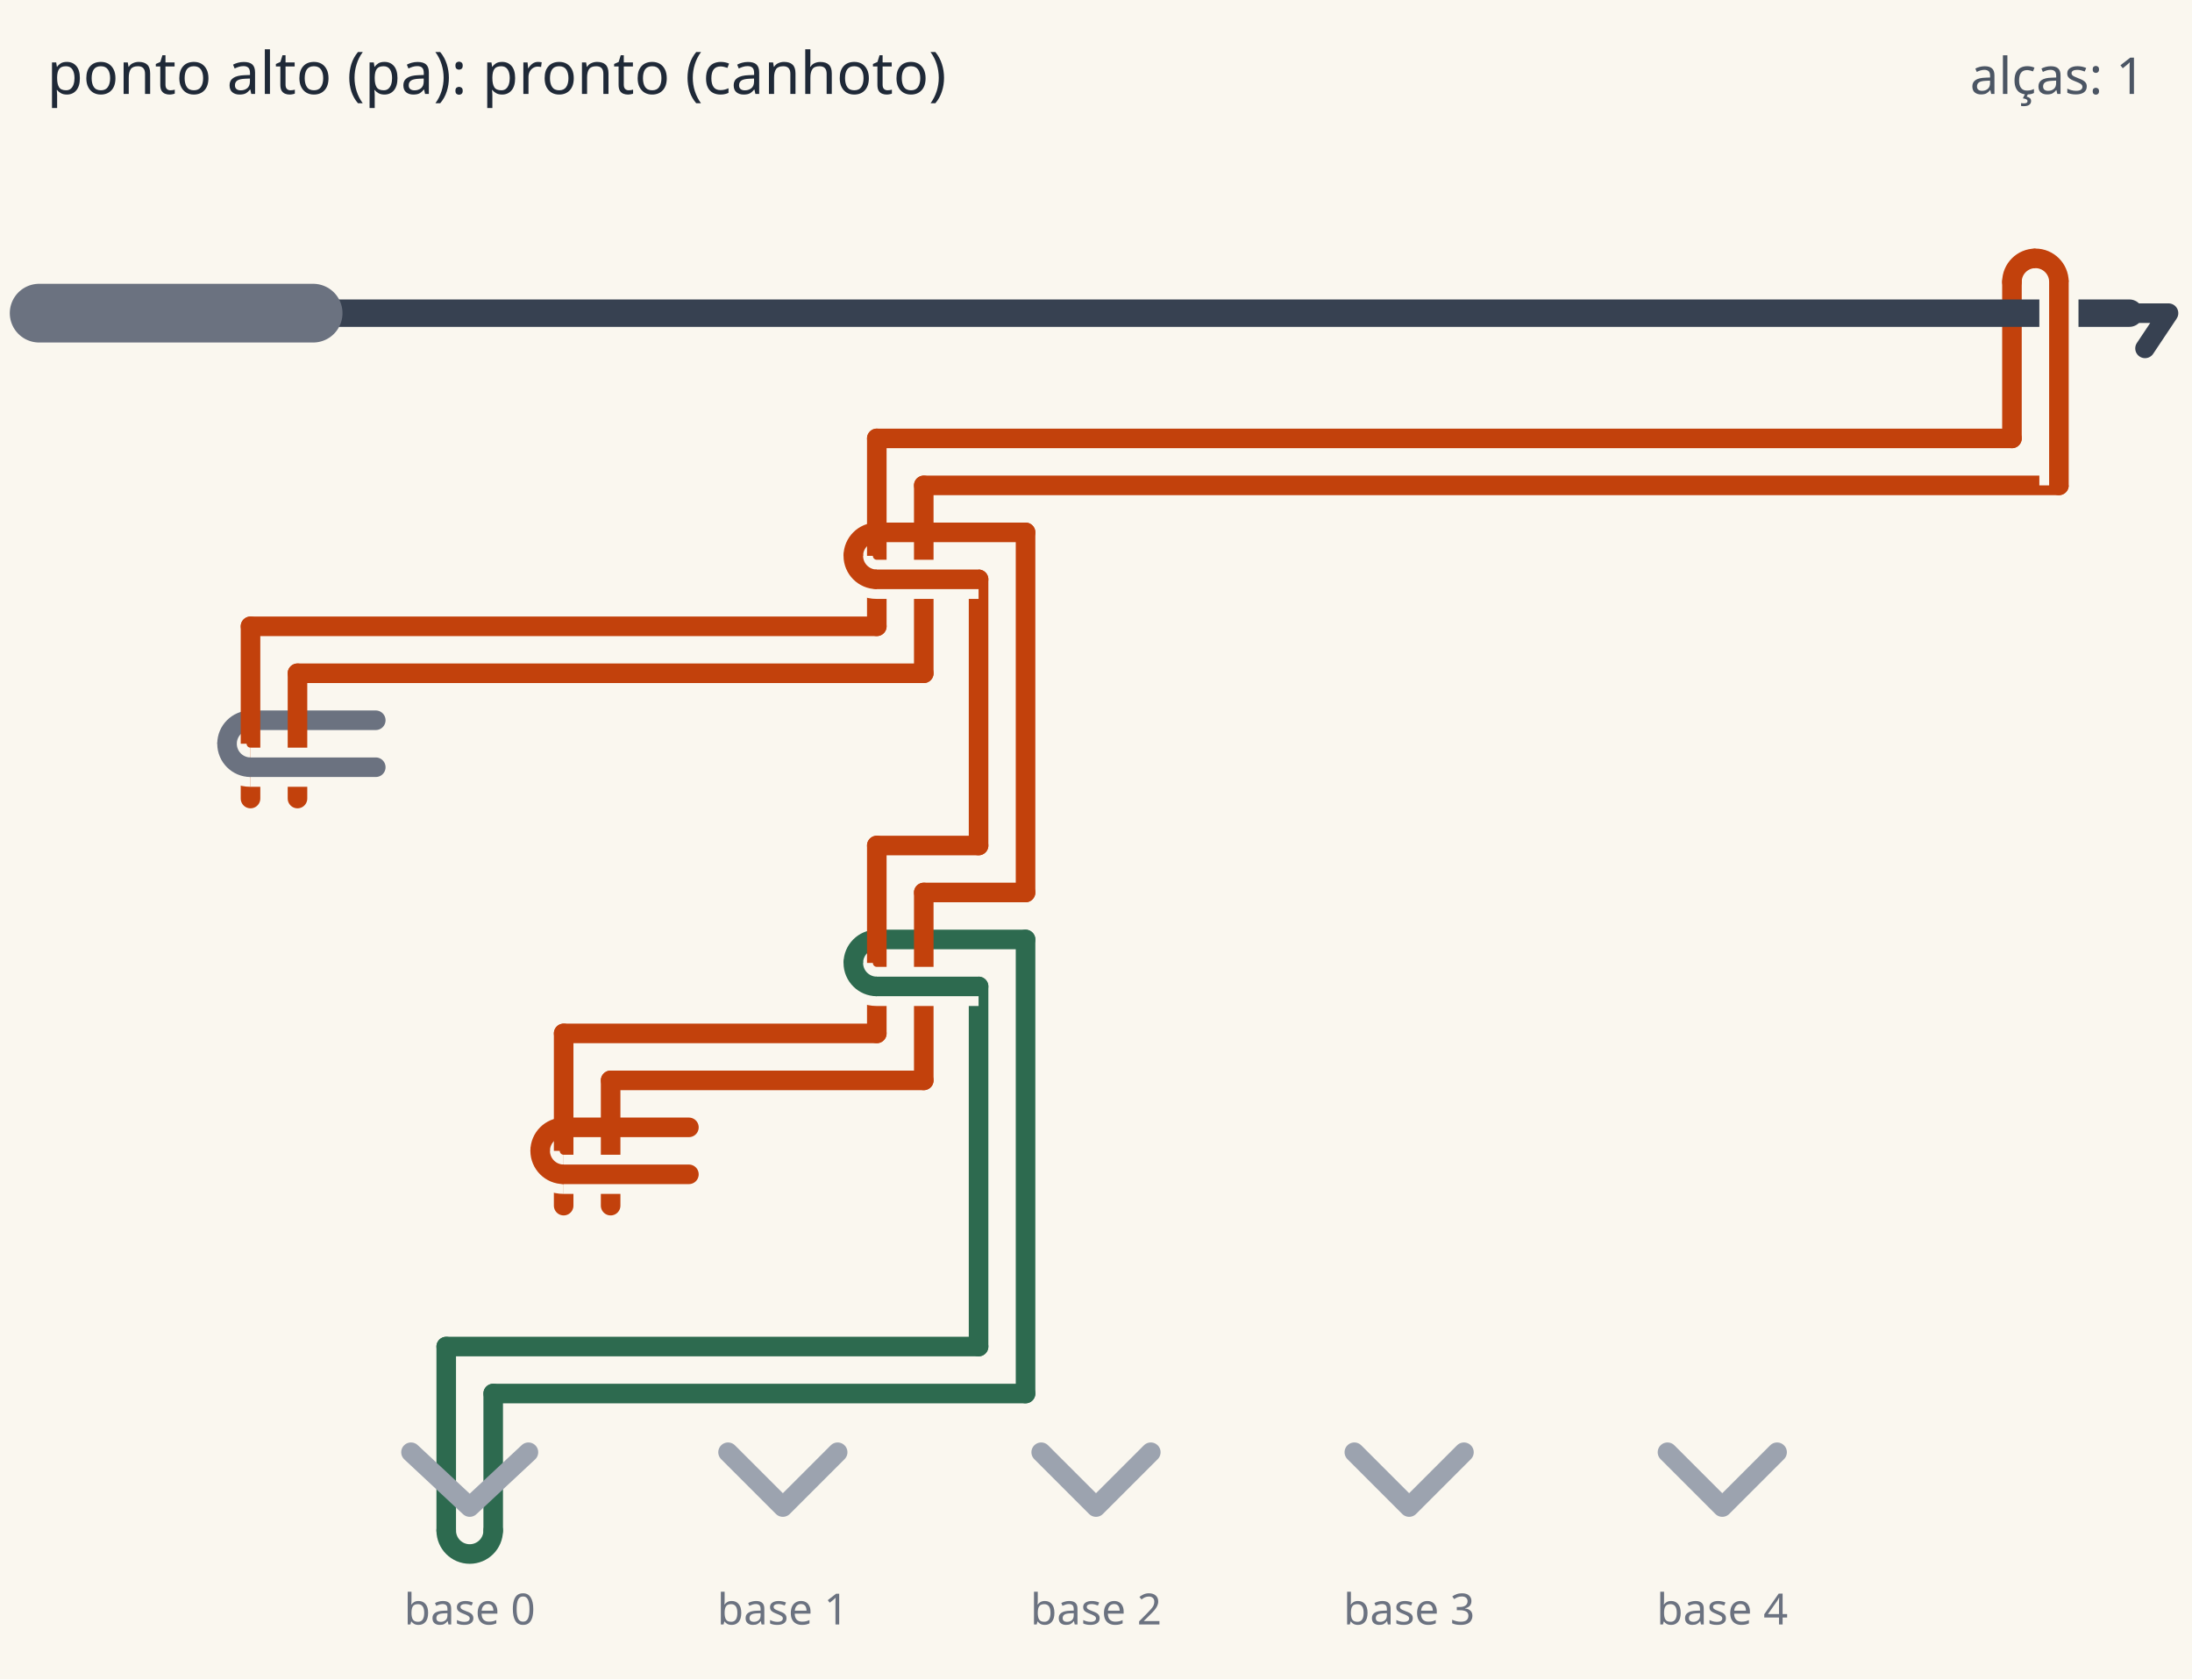
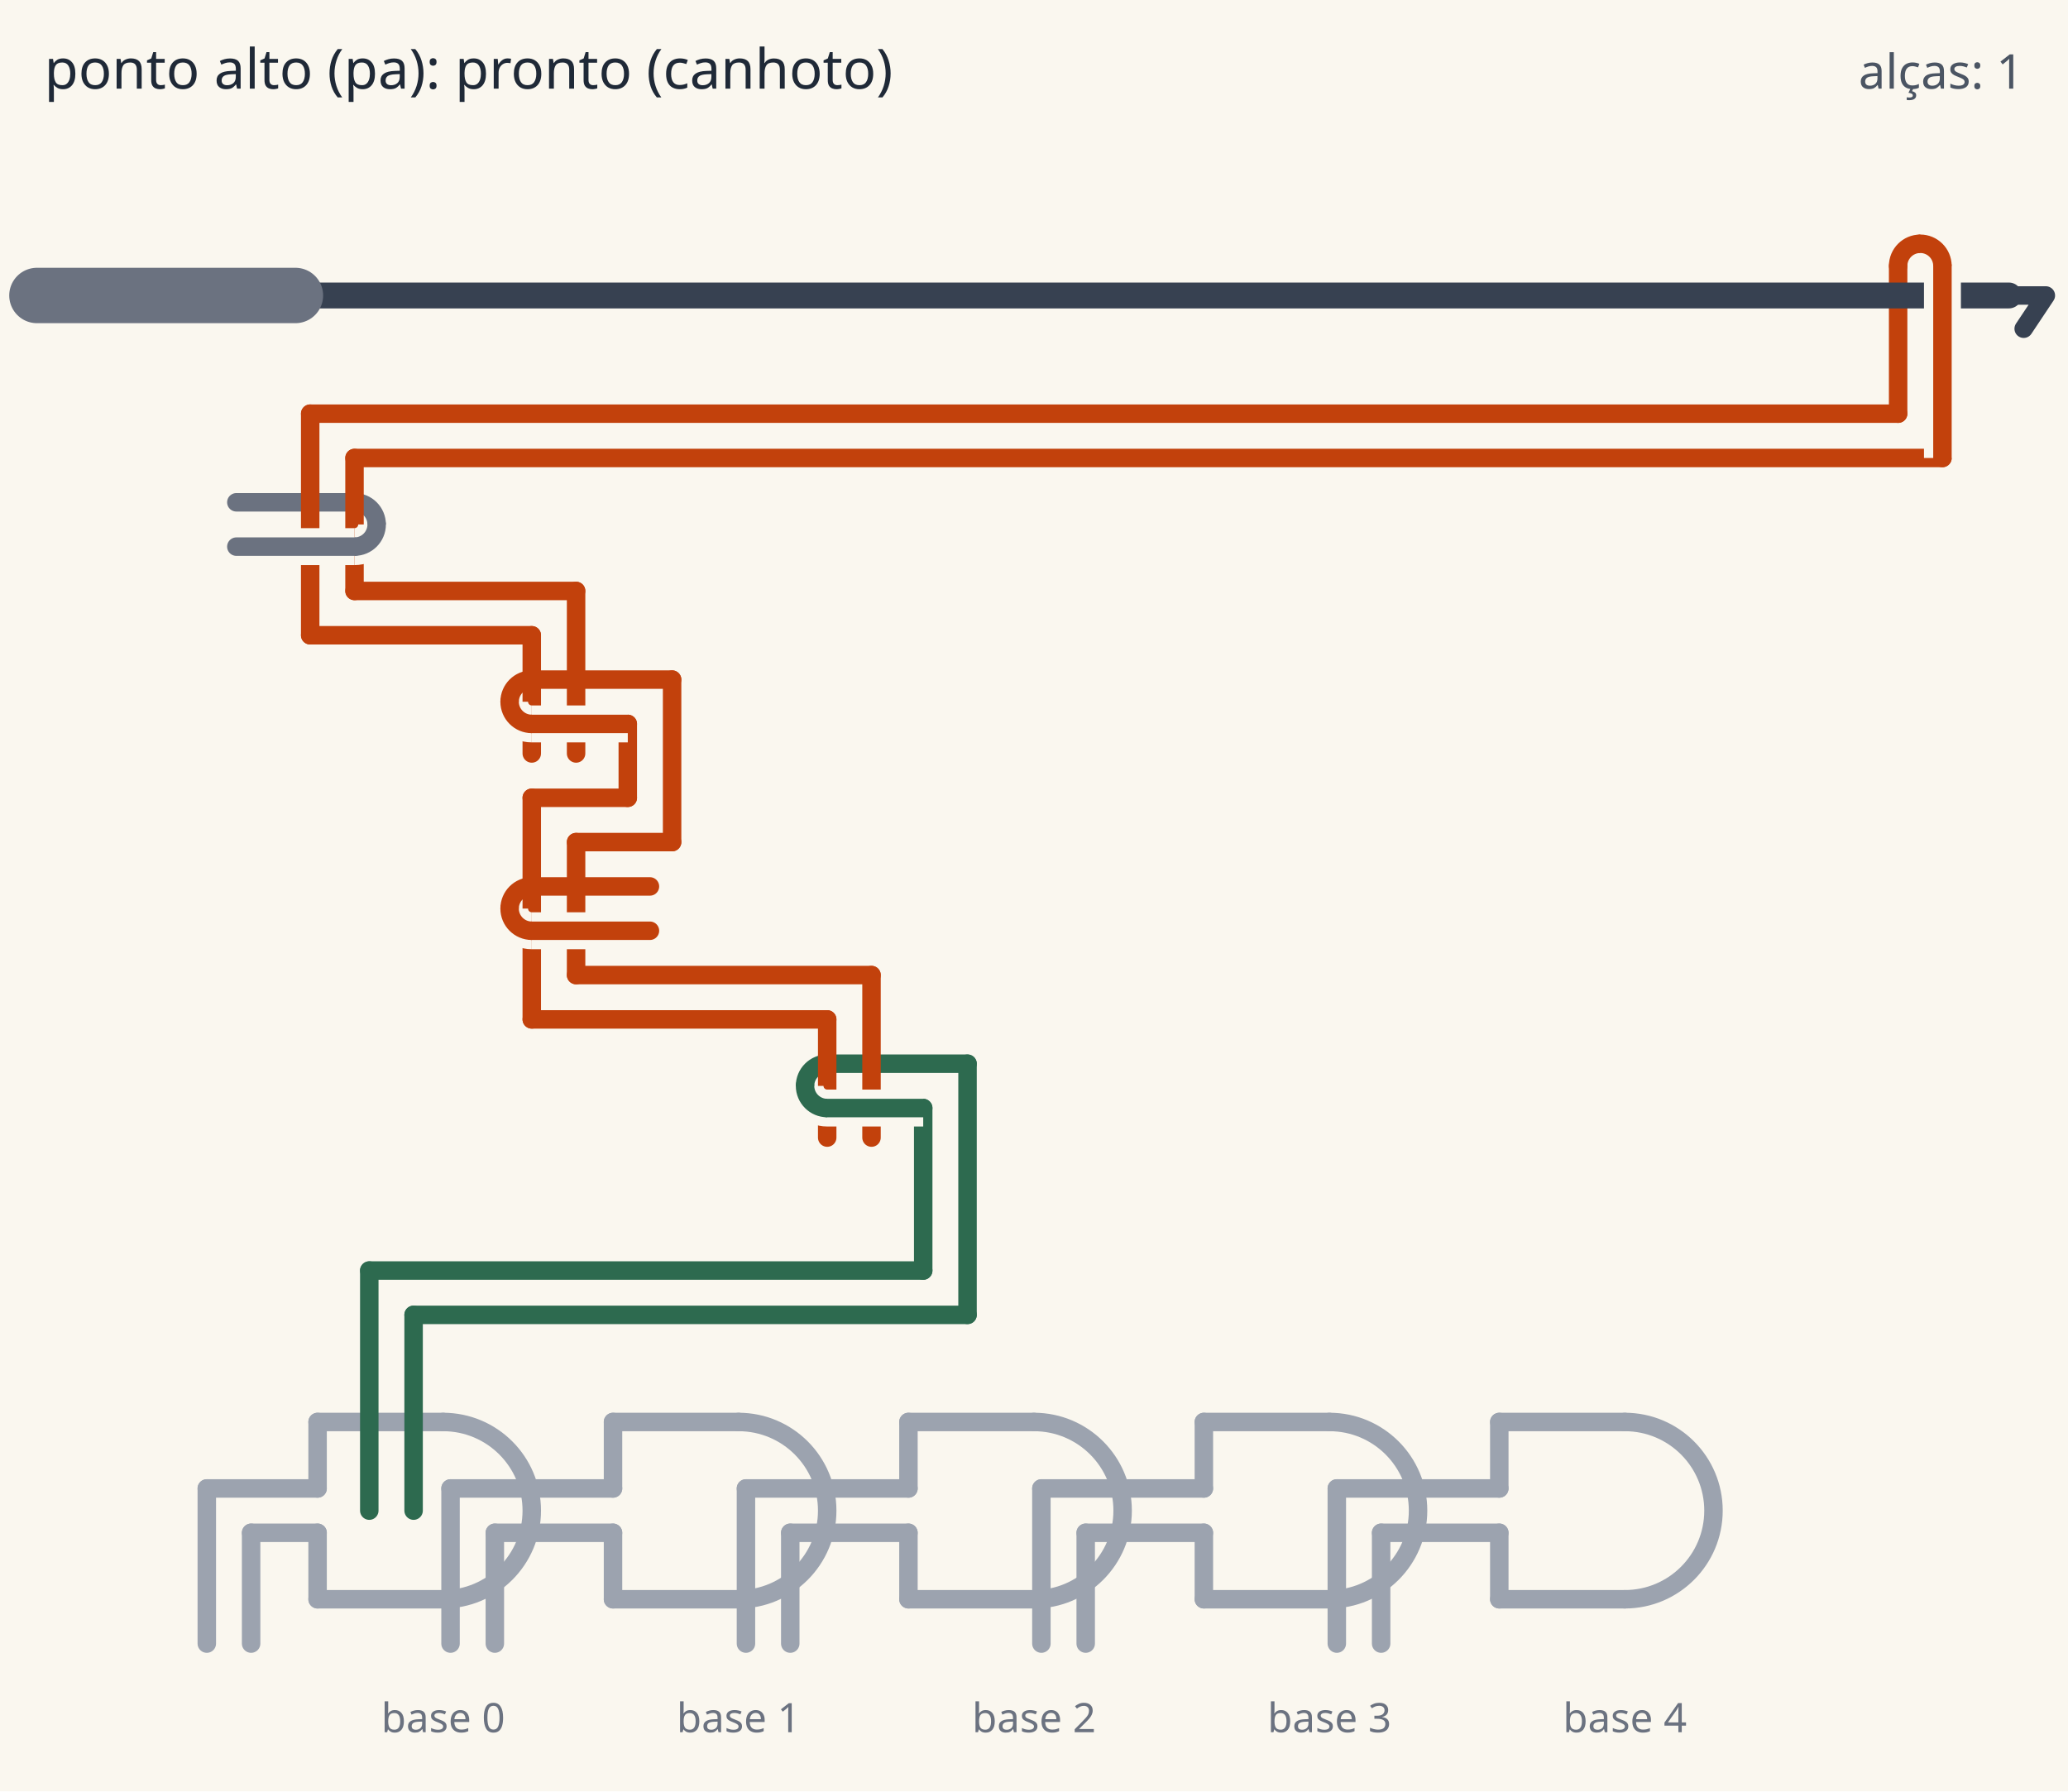
- <svg xmlns="http://www.w3.org/2000/svg" viewBox="0 0 560.0 429.0" width="560.0" height="429.0" font-family="sans-serif">
+ <svg xmlns="http://www.w3.org/2000/svg" viewBox="0 0 560.0 485.0" width="560.0" height="485.0" font-family="sans-serif">
  <rect width="100%" height="100%" fill="#faf7ef" />
  <text x="12" y="24" font-size="15" fill="#1f2937">ponto alto (pa): pronto (canhoto)</text>
  <text x="548.0" y="24" font-size="13" text-anchor="end" fill="#4b5563">alças: 1</text>
-   <text x="120.0" y="415.0" font-size="11" text-anchor="middle" fill="#6b7280">base 0</text>
-   <text x="200.0" y="415.0" font-size="11" text-anchor="middle" fill="#6b7280">base 1</text>
-   <text x="280.0" y="415.0" font-size="11" text-anchor="middle" fill="#6b7280">base 2</text>
-   <text x="360.0" y="415.0" font-size="11" text-anchor="middle" fill="#6b7280">base 3</text>
-   <text x="440.0" y="415.0" font-size="11" text-anchor="middle" fill="#6b7280">base 4</text>
-   <path data-bend="0" data-side="back" d="M 64.0 184.0 A 6 6 0 0 0 58.0 190.0" fill="none" stroke="#6b7280" stroke-width="5" stroke-linecap="round" />
-   <line data-pair="0" data-side="back" data-seg="0" data-loop="0" data-kind="initial" data-on-hook="0" data-part="back" data-cx="64.0" data-cy="190.0" data-hx="77.0" data-hw="19.0" x1="64.0" y1="184.0" x2="96.0" y2="184.0" stroke="#6b7280" stroke-width="5" stroke-linecap="round" />
-   <path data-bend="1" data-side="back" d="M 144.0 288.0 A 6 6 0 0 0 138.0 294.0" fill="none" stroke="#c2410c" stroke-width="5" stroke-linecap="round" />
-   <line data-pair="1" data-side="back" data-seg="0" data-loop="1" data-kind="yo" data-on-hook="0" data-part="back" data-cx="144.0" data-cy="294.0" data-hx="157.0" data-hw="19.0" x1="144.0" y1="288.0" x2="176.0" y2="288.0" stroke="#c2410c" stroke-width="5" stroke-linecap="round" />
-   <path data-bend="2" data-side="back" d="M 224.0 240.0 A 6 6 0 0 0 218.0 246.0" fill="none" stroke="#2d6a4f" stroke-width="5" stroke-linecap="round" />
-   <line data-pair="2" data-side="back" data-seg="0" data-loop="2" data-kind="pulled" data-on-hook="0" data-part="back" data-cx="224.0" data-cy="246.0" data-hx="237.0" data-hw="19.0" x1="224.0" y1="240.0" x2="262.0" y2="240.0" stroke="#2d6a4f" stroke-width="5" stroke-linecap="round" />
-   <path data-bend="3" data-side="back" d="M 224.0 136.0 A 6 6 0 0 0 218.0 142.0" fill="none" stroke="#c2410c" stroke-width="5" stroke-linecap="round" />
-   <line data-pair="3" data-side="back" data-seg="0" data-loop="3" data-kind="yo" data-on-hook="0" data-part="back" data-cx="224.0" data-cy="142.0" data-hx="237.0" data-hw="19.0" x1="224.0" y1="136.0" x2="262.0" y2="136.0" stroke="#c2410c" stroke-width="5" stroke-linecap="round" />
+   <text x="120.0" y="469.0" font-size="11" text-anchor="middle" fill="#6b7280">base 0</text>
+   <text x="200.0" y="469.0" font-size="11" text-anchor="middle" fill="#6b7280">base 1</text>
+   <text x="280.0" y="469.0" font-size="11" text-anchor="middle" fill="#6b7280">base 2</text>
+   <text x="360.0" y="469.0" font-size="11" text-anchor="middle" fill="#6b7280">base 3</text>
+   <text x="440.0" y="469.0" font-size="11" text-anchor="middle" fill="#6b7280">base 4</text>
+   <path data-bend="0" data-side="back" d="M 96.0 136.0 A 6 6 0 0 1 102.0 142.0" fill="none" stroke="#6b7280" stroke-width="5" stroke-linecap="round" />
+   <line data-pair="0" data-side="back" data-seg="0" data-loop="0" data-kind="initial" data-on-hook="0" data-part="back" data-cx="96.0" data-cy="142.0" data-hx="83.0" data-hw="19.0" x1="96.0" y1="136.0" x2="64.0" y2="136.0" stroke="#6b7280" stroke-width="5" stroke-linecap="round" />
+   <path data-bend="1" data-side="back" d="M 144.0 240.0 A 6 6 0 0 0 138.0 246.0" fill="none" stroke="#c2410c" stroke-width="5" stroke-linecap="round" />
+   <line data-pair="1" data-side="back" data-seg="0" data-loop="1" data-kind="yo" data-on-hook="0" data-part="back" data-cx="144.0" data-cy="246.0" data-hx="157.0" data-hw="19.0" x1="144.0" y1="240.0" x2="176.0" y2="240.0" stroke="#c2410c" stroke-width="5" stroke-linecap="round" />
+   <path data-bend="2" data-side="back" d="M 224.0 288.0 A 6 6 0 0 0 218.0 294.0" fill="none" stroke="#2d6a4f" stroke-width="5" stroke-linecap="round" />
+   <line data-pair="2" data-side="back" data-seg="0" data-loop="2" data-kind="pulled" data-on-hook="0" data-part="back" data-cx="224.0" data-cy="294.0" data-hx="237.0" data-hw="19.0" x1="224.0" y1="288.0" x2="262.0" y2="288.0" stroke="#2d6a4f" stroke-width="5" stroke-linecap="round" />
+   <path data-bend="3" data-side="back" d="M 144.0 184.0 A 6 6 0 0 0 138.0 190.0" fill="none" stroke="#c2410c" stroke-width="5" stroke-linecap="round" />
+   <line data-pair="3" data-side="back" data-seg="0" data-loop="3" data-kind="yo" data-on-hook="0" data-part="back" data-cx="144.0" data-cy="190.0" data-hx="157.0" data-hw="19.0" x1="144.0" y1="184.0" x2="182.0" y2="184.0" stroke="#c2410c" stroke-width="5" stroke-linecap="round" />
  <path data-bend="4" data-side="back" d="M 514.0 72 A 6 6 0 0 1 520.0 66" fill="none" stroke="#c2410c" stroke-width="5" stroke-linecap="round" />
  <line data-pair="4" data-side="back" data-seg="0" data-strand="4" data-draw="2" data-loop="4" data-kind="yo" data-on-hook="1" data-part="back" data-cx="520.0" data-cy="80" x1="514.0" y1="72.0" x2="514.0" y2="112.0" stroke="#c2410c" stroke-width="5" stroke-linecap="round" />
  <line data-hook="1" x1="16.0" y1="80" x2="544.0" y2="80" stroke="#374151" stroke-width="7" stroke-linecap="round" />
  <line data-hook-handle="1" x1="10.0" y1="80" x2="80.0" y2="80" stroke="#6b7280" stroke-width="15" stroke-linecap="round" />
  <path data-hook-tip="1" d="M 542.0 80 L 554.0 80 L 548.0 89" fill="none" stroke="#374151" stroke-width="5" stroke-linecap="round" stroke-linejoin="round" />
-   <line data-pair="2" data-side="back" data-seg="1" data-leg="2" data-base="0" x1="262.0" y1="240.0" x2="262.0" y2="356.0" stroke="#2d6a4f" stroke-width="5" stroke-linecap="round" />
-   <line data-pair="2" data-side="back" data-seg="2" data-leg="2" data-base="0" x1="262.0" y1="356.0" x2="126.0" y2="356.0" stroke="#2d6a4f" stroke-width="5" stroke-linecap="round" />
-   <line data-pair="2" data-side="back" data-seg="3" data-leg="2" data-base="0" x1="126.0" y1="356.0" x2="126.0" y2="391.0" stroke="#2d6a4f" stroke-width="5" stroke-linecap="round" />
-   <line data-pair="2" data-side="front" data-seg="1" data-leg="2" data-base="0" x1="250.0" y1="252.0" x2="250.0" y2="344.0" stroke="#2d6a4f" stroke-width="5" stroke-linecap="round" />
-   <line data-pair="2" data-side="front" data-seg="2" data-leg="2" data-base="0" x1="250.0" y1="344.0" x2="114.0" y2="344.0" stroke="#2d6a4f" stroke-width="5" stroke-linecap="round" />
-   <line data-pair="2" data-side="front" data-seg="3" data-leg="2" data-base="0" x1="114.0" y1="344.0" x2="114.0" y2="391.0" stroke="#2d6a4f" stroke-width="5" stroke-linecap="round" />
-   <line data-pair="3" data-side="back" data-seg="1" data-strand="3" data-draw="1" x1="262.0" y1="136.0" x2="262.0" y2="228.0" stroke="#c2410c" stroke-width="5" stroke-linecap="round" />
-   <line data-pair="3" data-side="back" data-seg="2" data-strand="3" data-draw="1" x1="262.0" y1="228.0" x2="236.0" y2="228.0" stroke="#c2410c" stroke-width="5" stroke-linecap="round" />
-   <line data-pair="3" data-side="back" data-seg="3" data-strand="3" data-draw="1" data-through="2" x1="236.0" y1="228.0" x2="236.0" y2="276.0" stroke="#c2410c" stroke-width="5" stroke-linecap="round" />
-   <line data-pair="3" data-side="back" data-seg="4" data-strand="3" data-draw="1" x1="236.0" y1="276.0" x2="156.0" y2="276.0" stroke="#c2410c" stroke-width="5" stroke-linecap="round" />
-   <line data-pair="3" data-side="back" data-seg="5" data-strand="3" data-draw="1" data-through="1" x1="156.0" y1="276.0" x2="156.0" y2="308.0" stroke="#c2410c" stroke-width="5" stroke-linecap="round" />
-   <line data-pair="3" data-side="front" data-seg="1" data-strand="3" data-draw="1" x1="250.0" y1="148.0" x2="250.0" y2="216.0" stroke="#c2410c" stroke-width="5" stroke-linecap="round" />
-   <line data-pair="3" data-side="front" data-seg="2" data-strand="3" data-draw="1" x1="250.0" y1="216.0" x2="224.0" y2="216.0" stroke="#c2410c" stroke-width="5" stroke-linecap="round" />
-   <line data-pair="3" data-side="front" data-seg="3" data-strand="3" data-draw="1" data-through="2" x1="224.0" y1="216.0" x2="224.0" y2="264.0" stroke="#c2410c" stroke-width="5" stroke-linecap="round" />
-   <line data-pair="3" data-side="front" data-seg="4" data-strand="3" data-draw="1" x1="224.0" y1="264.0" x2="144.0" y2="264.0" stroke="#c2410c" stroke-width="5" stroke-linecap="round" />
-   <line data-pair="3" data-side="front" data-seg="5" data-strand="3" data-draw="1" data-through="1" x1="144.0" y1="264.0" x2="144.0" y2="308.0" stroke="#c2410c" stroke-width="5" stroke-linecap="round" />
-   <line data-pair="4" data-side="back" data-seg="1" data-strand="4" data-draw="2" x1="514.0" y1="112.0" x2="224.0" y2="112.0" stroke="#c2410c" stroke-width="5" stroke-linecap="round" />
-   <line data-pair="4" data-side="back" data-seg="2" data-strand="4" data-draw="2" data-through="3" x1="224.0" y1="112.0" x2="224.0" y2="160.0" stroke="#c2410c" stroke-width="5" stroke-linecap="round" />
-   <line data-pair="4" data-side="back" data-seg="3" data-strand="4" data-draw="2" x1="224.0" y1="160.0" x2="64.0" y2="160.0" stroke="#c2410c" stroke-width="5" stroke-linecap="round" />
-   <line data-pair="4" data-side="back" data-seg="4" data-strand="4" data-draw="2" data-through="0" x1="64.0" y1="160.0" x2="64.0" y2="204.0" stroke="#c2410c" stroke-width="5" stroke-linecap="round" />
-   <line data-pair="4" data-side="front" data-seg="1" data-strand="4" data-draw="2" x1="526.0" y1="124.0" x2="236.0" y2="124.0" stroke="#c2410c" stroke-width="5" stroke-linecap="round" />
-   <line data-pair="4" data-side="front" data-seg="2" data-strand="4" data-draw="2" data-through="3" x1="236.0" y1="124.0" x2="236.0" y2="172.0" stroke="#c2410c" stroke-width="5" stroke-linecap="round" />
-   <line data-pair="4" data-side="front" data-seg="3" data-strand="4" data-draw="2" x1="236.0" y1="172.0" x2="76.0" y2="172.0" stroke="#c2410c" stroke-width="5" stroke-linecap="round" />
-   <line data-pair="4" data-side="front" data-seg="4" data-strand="4" data-draw="2" data-through="0" x1="76.0" y1="172.0" x2="76.0" y2="204.0" stroke="#c2410c" stroke-width="5" stroke-linecap="round" />
-   <path data-leg-curve="2" data-base="0" d="M 114.0 391.0 A 6 6 0 0 0 126.0 391.0" fill="none" stroke="#2d6a4f" stroke-width="5" stroke-linecap="round" />
-   <path data-base-top="0" data-cx="120.0" data-hw="15.0" d="M 105.0 371.0 L 120.0 385.0 L 135.0 371.0" fill="none" stroke="#9ca3af" stroke-width="5" stroke-linecap="round" stroke-linejoin="round" />
-   <path data-base-top="1" data-cx="200.0" data-hw="14.0" d="M 186.0 371.0 L 200.0 385.0 L 214.0 371.0" fill="none" stroke="#9ca3af" stroke-width="5" stroke-linecap="round" stroke-linejoin="round" />
-   <path data-base-top="2" data-cx="280.0" data-hw="14.0" d="M 266.0 371.0 L 280.0 385.0 L 294.0 371.0" fill="none" stroke="#9ca3af" stroke-width="5" stroke-linecap="round" stroke-linejoin="round" />
-   <path data-base-top="3" data-cx="360.0" data-hw="14.0" d="M 346.0 371.0 L 360.0 385.0 L 374.0 371.0" fill="none" stroke="#9ca3af" stroke-width="5" stroke-linecap="round" stroke-linejoin="round" />
-   <path data-base-top="4" data-cx="440.0" data-hw="14.0" d="M 426.0 371.0 L 440.0 385.0 L 454.0 371.0" fill="none" stroke="#9ca3af" stroke-width="5" stroke-linecap="round" stroke-linejoin="round" />
-   <path d="M 58.0 190.0 A 6 6 0 0 0 64.0 196.0" stroke="#faf7ef" stroke-width="10" stroke-linecap="butt" fill="none" />
-   <path data-bend="0" data-side="front" d="M 58.0 190.0 A 6 6 0 0 0 64.0 196.0" fill="none" stroke="#6b7280" stroke-width="5" stroke-linecap="round" />
-   <line x1="64.0" y1="196.0" x2="96.0" y2="196.0" stroke="#faf7ef" stroke-width="10" stroke-linecap="butt" fill="none" />
-   <line data-pair="0" data-side="front" data-seg="0" data-loop="0" data-kind="initial" data-on-hook="0" data-part="front" data-cx="64.0" data-cy="190.0" data-hx="77.0" data-hw="19.0" x1="64.0" y1="196.0" x2="96.0" y2="196.0" stroke="#6b7280" stroke-width="5" stroke-linecap="round" />
-   <path d="M 138.0 294.0 A 6 6 0 0 0 144.0 300.0" stroke="#faf7ef" stroke-width="10" stroke-linecap="butt" fill="none" />
-   <path data-bend="1" data-side="front" d="M 138.0 294.0 A 6 6 0 0 0 144.0 300.0" fill="none" stroke="#c2410c" stroke-width="5" stroke-linecap="round" />
-   <line x1="144.0" y1="300.0" x2="176.0" y2="300.0" stroke="#faf7ef" stroke-width="10" stroke-linecap="butt" fill="none" />
-   <line data-pair="1" data-side="front" data-seg="0" data-loop="1" data-kind="yo" data-on-hook="0" data-part="front" data-cx="144.0" data-cy="294.0" data-hx="157.0" data-hw="19.0" x1="144.0" y1="300.0" x2="176.0" y2="300.0" stroke="#c2410c" stroke-width="5" stroke-linecap="round" />
-   <path d="M 218.0 246.0 A 6 6 0 0 0 224.0 252.0" stroke="#faf7ef" stroke-width="10" stroke-linecap="butt" fill="none" />
-   <path data-bend="2" data-side="front" d="M 218.0 246.0 A 6 6 0 0 0 224.0 252.0" fill="none" stroke="#2d6a4f" stroke-width="5" stroke-linecap="round" />
-   <line x1="224.0" y1="252.0" x2="250.0" y2="252.0" stroke="#faf7ef" stroke-width="10" stroke-linecap="butt" fill="none" />
-   <line data-pair="2" data-side="front" data-seg="0" data-loop="2" data-kind="pulled" data-on-hook="0" data-part="front" data-cx="224.0" data-cy="246.0" data-hx="237.0" data-hw="19.0" x1="224.0" y1="252.0" x2="250.0" y2="252.0" stroke="#2d6a4f" stroke-width="5" stroke-linecap="round" />
-   <path d="M 218.0 142.0 A 6 6 0 0 0 224.0 148.0" stroke="#faf7ef" stroke-width="10" stroke-linecap="butt" fill="none" />
-   <path data-bend="3" data-side="front" d="M 218.0 142.0 A 6 6 0 0 0 224.0 148.0" fill="none" stroke="#c2410c" stroke-width="5" stroke-linecap="round" />
-   <line x1="224.0" y1="148.0" x2="250.0" y2="148.0" stroke="#faf7ef" stroke-width="10" stroke-linecap="butt" fill="none" />
-   <line data-pair="3" data-side="front" data-seg="0" data-loop="3" data-kind="yo" data-on-hook="0" data-part="front" data-cx="224.0" data-cy="142.0" data-hx="237.0" data-hw="19.0" x1="224.0" y1="148.0" x2="250.0" y2="148.0" stroke="#c2410c" stroke-width="5" stroke-linecap="round" />
+   <path data-base-top="0" data-cx="120.0" data-cy="409.0" data-hx="115.0" data-hw="21.0" d="M 120.0 385.0 A 24 24 0 0 1 120.0 433.0" fill="none" stroke="#9ca3af" stroke-width="5" stroke-linecap="round" />
+   <path data-base-top="1" data-cx="200.0" data-cy="409.0" data-hx="195.0" data-hw="21.0" d="M 200.0 385.0 A 24 24 0 0 1 200.0 433.0" fill="none" stroke="#9ca3af" stroke-width="5" stroke-linecap="round" />
+   <path data-base-top="2" data-cx="280.0" data-cy="409.0" data-hx="275.0" data-hw="21.0" d="M 280.0 385.0 A 24 24 0 0 1 280.0 433.0" fill="none" stroke="#9ca3af" stroke-width="5" stroke-linecap="round" />
+   <path data-base-top="3" data-cx="360.0" data-cy="409.0" data-hx="355.0" data-hw="21.0" d="M 360.0 385.0 A 24 24 0 0 1 360.0 433.0" fill="none" stroke="#9ca3af" stroke-width="5" stroke-linecap="round" />
+   <path data-base-top="4" data-cx="440.0" data-cy="409.0" data-hx="435.0" data-hw="21.0" d="M 440.0 385.0 A 24 24 0 0 1 440.0 433.0" fill="none" stroke="#9ca3af" stroke-width="5" stroke-linecap="round" />
+   <line data-base-line="0" data-seg="0" x1="120.0" y1="385.0" x2="86.0" y2="385.0" stroke="#9ca3af" stroke-width="5" stroke-linecap="round" />
+   <line data-base-line="0" data-seg="1" x1="86.0" y1="385.0" x2="86.0" y2="403.0" stroke="#9ca3af" stroke-width="5" stroke-linecap="round" />
+   <line data-base-line="0" data-seg="2" x1="86.0" y1="403.0" x2="56.0" y2="403.0" stroke="#9ca3af" stroke-width="5" stroke-linecap="round" />
+   <line data-base-line="0" data-seg="3" x1="56.0" y1="403.0" x2="56.0" y2="445.0" stroke="#9ca3af" stroke-width="5" stroke-linecap="round" />
+   <line data-base-line="0" data-seg="4" x1="120.0" y1="433.0" x2="86.0" y2="433.0" stroke="#9ca3af" stroke-width="5" stroke-linecap="round" />
+   <line data-base-line="0" data-seg="5" x1="86.0" y1="433.0" x2="86.0" y2="415.0" stroke="#9ca3af" stroke-width="5" stroke-linecap="round" />
+   <line data-base-line="0" data-seg="6" x1="86.0" y1="415.0" x2="68.0" y2="415.0" stroke="#9ca3af" stroke-width="5" stroke-linecap="round" />
+   <line data-base-line="0" data-seg="7" x1="68.0" y1="415.0" x2="68.0" y2="445.0" stroke="#9ca3af" stroke-width="5" stroke-linecap="round" />
+   <line data-base-line="1" data-seg="0" x1="200.0" y1="385.0" x2="166.0" y2="385.0" stroke="#9ca3af" stroke-width="5" stroke-linecap="round" />
+   <line data-base-line="1" data-seg="1" x1="166.0" y1="385.0" x2="166.0" y2="403.0" stroke="#9ca3af" stroke-width="5" stroke-linecap="round" />
+   <line data-base-line="1" data-seg="2" x1="166.0" y1="403.0" x2="122.0" y2="403.0" stroke="#9ca3af" stroke-width="5" stroke-linecap="round" />
+   <line data-base-line="1" data-seg="3" x1="122.0" y1="403.0" x2="122.0" y2="445.0" stroke="#9ca3af" stroke-width="5" stroke-linecap="round" />
+   <line data-base-line="1" data-seg="4" x1="200.0" y1="433.0" x2="166.0" y2="433.0" stroke="#9ca3af" stroke-width="5" stroke-linecap="round" />
+   <line data-base-line="1" data-seg="5" x1="166.0" y1="433.0" x2="166.0" y2="415.0" stroke="#9ca3af" stroke-width="5" stroke-linecap="round" />
+   <line data-base-line="1" data-seg="6" x1="166.0" y1="415.0" x2="134.0" y2="415.0" stroke="#9ca3af" stroke-width="5" stroke-linecap="round" />
+   <line data-base-line="1" data-seg="7" x1="134.0" y1="415.0" x2="134.0" y2="445.0" stroke="#9ca3af" stroke-width="5" stroke-linecap="round" />
+   <line data-base-line="2" data-seg="0" x1="280.0" y1="385.0" x2="246.0" y2="385.0" stroke="#9ca3af" stroke-width="5" stroke-linecap="round" />
+   <line data-base-line="2" data-seg="1" x1="246.0" y1="385.0" x2="246.0" y2="403.0" stroke="#9ca3af" stroke-width="5" stroke-linecap="round" />
+   <line data-base-line="2" data-seg="2" x1="246.0" y1="403.0" x2="202.0" y2="403.0" stroke="#9ca3af" stroke-width="5" stroke-linecap="round" />
+   <line data-base-line="2" data-seg="3" x1="202.0" y1="403.0" x2="202.0" y2="445.0" stroke="#9ca3af" stroke-width="5" stroke-linecap="round" />
+   <line data-base-line="2" data-seg="4" x1="280.0" y1="433.0" x2="246.0" y2="433.0" stroke="#9ca3af" stroke-width="5" stroke-linecap="round" />
+   <line data-base-line="2" data-seg="5" x1="246.0" y1="433.0" x2="246.0" y2="415.0" stroke="#9ca3af" stroke-width="5" stroke-linecap="round" />
+   <line data-base-line="2" data-seg="6" x1="246.0" y1="415.0" x2="214.0" y2="415.0" stroke="#9ca3af" stroke-width="5" stroke-linecap="round" />
+   <line data-base-line="2" data-seg="7" x1="214.0" y1="415.0" x2="214.0" y2="445.0" stroke="#9ca3af" stroke-width="5" stroke-linecap="round" />
+   <line data-base-line="3" data-seg="0" x1="360.0" y1="385.0" x2="326.0" y2="385.0" stroke="#9ca3af" stroke-width="5" stroke-linecap="round" />
+   <line data-base-line="3" data-seg="1" x1="326.0" y1="385.0" x2="326.0" y2="403.0" stroke="#9ca3af" stroke-width="5" stroke-linecap="round" />
+   <line data-base-line="3" data-seg="2" x1="326.0" y1="403.0" x2="282.0" y2="403.0" stroke="#9ca3af" stroke-width="5" stroke-linecap="round" />
+   <line data-base-line="3" data-seg="3" x1="282.0" y1="403.0" x2="282.0" y2="445.0" stroke="#9ca3af" stroke-width="5" stroke-linecap="round" />
+   <line data-base-line="3" data-seg="4" x1="360.0" y1="433.0" x2="326.0" y2="433.0" stroke="#9ca3af" stroke-width="5" stroke-linecap="round" />
+   <line data-base-line="3" data-seg="5" x1="326.0" y1="433.0" x2="326.0" y2="415.0" stroke="#9ca3af" stroke-width="5" stroke-linecap="round" />
+   <line data-base-line="3" data-seg="6" x1="326.0" y1="415.0" x2="294.0" y2="415.0" stroke="#9ca3af" stroke-width="5" stroke-linecap="round" />
+   <line data-base-line="3" data-seg="7" x1="294.0" y1="415.0" x2="294.0" y2="445.0" stroke="#9ca3af" stroke-width="5" stroke-linecap="round" />
+   <line data-base-line="4" data-seg="0" x1="440.0" y1="385.0" x2="406.0" y2="385.0" stroke="#9ca3af" stroke-width="5" stroke-linecap="round" />
+   <line data-base-line="4" data-seg="1" x1="406.0" y1="385.0" x2="406.0" y2="403.0" stroke="#9ca3af" stroke-width="5" stroke-linecap="round" />
+   <line data-base-line="4" data-seg="2" x1="406.0" y1="403.0" x2="362.0" y2="403.0" stroke="#9ca3af" stroke-width="5" stroke-linecap="round" />
+   <line data-base-line="4" data-seg="3" x1="362.0" y1="403.0" x2="362.0" y2="445.0" stroke="#9ca3af" stroke-width="5" stroke-linecap="round" />
+   <line data-base-line="4" data-seg="4" x1="440.0" y1="433.0" x2="406.0" y2="433.0" stroke="#9ca3af" stroke-width="5" stroke-linecap="round" />
+   <line data-base-line="4" data-seg="5" x1="406.0" y1="433.0" x2="406.0" y2="415.0" stroke="#9ca3af" stroke-width="5" stroke-linecap="round" />
+   <line data-base-line="4" data-seg="6" x1="406.0" y1="415.0" x2="374.0" y2="415.0" stroke="#9ca3af" stroke-width="5" stroke-linecap="round" />
+   <line data-base-line="4" data-seg="7" x1="374.0" y1="415.0" x2="374.0" y2="445.0" stroke="#9ca3af" stroke-width="5" stroke-linecap="round" />
+   <line data-pair="2" data-side="back" data-seg="1" data-leg="2" data-base="0" x1="262.0" y1="288.0" x2="262.0" y2="356.0" stroke="#2d6a4f" stroke-width="5" stroke-linecap="round" />
+   <line data-pair="2" data-side="back" data-seg="2" data-leg="2" data-base="0" x1="262.0" y1="356.0" x2="112.0" y2="356.0" stroke="#2d6a4f" stroke-width="5" stroke-linecap="round" />
+   <line data-pair="2" data-side="back" data-seg="3" data-leg="2" data-base="0" x1="112.0" y1="356.0" x2="112.0" y2="409.0" stroke="#2d6a4f" stroke-width="5" stroke-linecap="round" />
+   <line data-pair="2" data-side="front" data-seg="1" data-leg="2" data-base="0" x1="250.0" y1="300.0" x2="250.0" y2="344.0" stroke="#2d6a4f" stroke-width="5" stroke-linecap="round" />
+   <line data-pair="2" data-side="front" data-seg="2" data-leg="2" data-base="0" x1="250.0" y1="344.0" x2="100.0" y2="344.0" stroke="#2d6a4f" stroke-width="5" stroke-linecap="round" />
+   <line data-pair="2" data-side="front" data-seg="3" data-leg="2" data-base="0" x1="100.0" y1="344.0" x2="100.0" y2="409.0" stroke="#2d6a4f" stroke-width="5" stroke-linecap="round" />
+   <line data-pair="3" data-side="back" data-seg="1" data-strand="3" data-draw="1" x1="182.0" y1="184.0" x2="182.0" y2="228.0" stroke="#c2410c" stroke-width="5" stroke-linecap="round" />
+   <line data-pair="3" data-side="back" data-seg="2" data-strand="3" data-draw="1" x1="182.0" y1="228.0" x2="156.0" y2="228.0" stroke="#c2410c" stroke-width="5" stroke-linecap="round" />
+   <line data-pair="3" data-side="back" data-seg="3" data-strand="3" data-draw="1" data-through="1" x1="156.0" y1="228.0" x2="156.0" y2="264.0" stroke="#c2410c" stroke-width="5" stroke-linecap="round" />
+   <line data-pair="3" data-side="back" data-seg="4" data-strand="3" data-draw="1" x1="156.0" y1="264.0" x2="236.0" y2="264.0" stroke="#c2410c" stroke-width="5" stroke-linecap="round" />
+   <line data-pair="3" data-side="back" data-seg="5" data-strand="3" data-draw="1" data-through="2" x1="236.0" y1="264.0" x2="236.0" y2="308.0" stroke="#c2410c" stroke-width="5" stroke-linecap="round" />
+   <line data-pair="3" data-side="front" data-seg="1" data-strand="3" data-draw="1" x1="170.0" y1="196.0" x2="170.0" y2="216.0" stroke="#c2410c" stroke-width="5" stroke-linecap="round" />
+   <line data-pair="3" data-side="front" data-seg="2" data-strand="3" data-draw="1" x1="170.0" y1="216.0" x2="144.0" y2="216.0" stroke="#c2410c" stroke-width="5" stroke-linecap="round" />
+   <line data-pair="3" data-side="front" data-seg="3" data-strand="3" data-draw="1" data-through="1" x1="144.0" y1="216.0" x2="144.0" y2="276.0" stroke="#c2410c" stroke-width="5" stroke-linecap="round" />
+   <line data-pair="3" data-side="front" data-seg="4" data-strand="3" data-draw="1" x1="144.0" y1="276.0" x2="224.0" y2="276.0" stroke="#c2410c" stroke-width="5" stroke-linecap="round" />
+   <line data-pair="3" data-side="front" data-seg="5" data-strand="3" data-draw="1" data-through="2" x1="224.0" y1="276.0" x2="224.0" y2="308.0" stroke="#c2410c" stroke-width="5" stroke-linecap="round" />
+   <line data-pair="4" data-side="back" data-seg="1" data-strand="4" data-draw="2" x1="514.0" y1="112.0" x2="84.0" y2="112.0" stroke="#c2410c" stroke-width="5" stroke-linecap="round" />
+   <line data-pair="4" data-side="back" data-seg="2" data-strand="4" data-draw="2" data-through="0" x1="84.0" y1="112.0" x2="84.0" y2="172.0" stroke="#c2410c" stroke-width="5" stroke-linecap="round" />
+   <line data-pair="4" data-side="back" data-seg="3" data-strand="4" data-draw="2" x1="84.0" y1="172.0" x2="144.0" y2="172.0" stroke="#c2410c" stroke-width="5" stroke-linecap="round" />
+   <line data-pair="4" data-side="back" data-seg="4" data-strand="4" data-draw="2" data-through="3" x1="144.0" y1="172.0" x2="144.0" y2="204.0" stroke="#c2410c" stroke-width="5" stroke-linecap="round" />
+   <line data-pair="4" data-side="front" data-seg="1" data-strand="4" data-draw="2" x1="526.0" y1="124.0" x2="96.0" y2="124.0" stroke="#c2410c" stroke-width="5" stroke-linecap="round" />
+   <line data-pair="4" data-side="front" data-seg="2" data-strand="4" data-draw="2" data-through="0" x1="96.0" y1="124.0" x2="96.0" y2="160.0" stroke="#c2410c" stroke-width="5" stroke-linecap="round" />
+   <line data-pair="4" data-side="front" data-seg="3" data-strand="4" data-draw="2" x1="96.0" y1="160.0" x2="156.0" y2="160.0" stroke="#c2410c" stroke-width="5" stroke-linecap="round" />
+   <line data-pair="4" data-side="front" data-seg="4" data-strand="4" data-draw="2" data-through="3" x1="156.0" y1="160.0" x2="156.0" y2="204.0" stroke="#c2410c" stroke-width="5" stroke-linecap="round" />
+   <path d="M 102.0 142.0 A 6 6 0 0 1 96.0 148.0" stroke="#faf7ef" stroke-width="10" stroke-linecap="butt" fill="none" />
+   <path data-bend="0" data-side="front" d="M 102.0 142.0 A 6 6 0 0 1 96.0 148.0" fill="none" stroke="#6b7280" stroke-width="5" stroke-linecap="round" />
+   <line x1="96.0" y1="148.0" x2="64.0" y2="148.0" stroke="#faf7ef" stroke-width="10" stroke-linecap="butt" fill="none" />
+   <line data-pair="0" data-side="front" data-seg="0" data-loop="0" data-kind="initial" data-on-hook="0" data-part="front" data-cx="96.0" data-cy="142.0" data-hx="83.0" data-hw="19.0" x1="96.0" y1="148.0" x2="64.0" y2="148.0" stroke="#6b7280" stroke-width="5" stroke-linecap="round" />
+   <path d="M 138.0 246.0 A 6 6 0 0 0 144.0 252.0" stroke="#faf7ef" stroke-width="10" stroke-linecap="butt" fill="none" />
+   <path data-bend="1" data-side="front" d="M 138.0 246.0 A 6 6 0 0 0 144.0 252.0" fill="none" stroke="#c2410c" stroke-width="5" stroke-linecap="round" />
+   <line x1="144.0" y1="252.0" x2="176.0" y2="252.0" stroke="#faf7ef" stroke-width="10" stroke-linecap="butt" fill="none" />
+   <line data-pair="1" data-side="front" data-seg="0" data-loop="1" data-kind="yo" data-on-hook="0" data-part="front" data-cx="144.0" data-cy="246.0" data-hx="157.0" data-hw="19.0" x1="144.0" y1="252.0" x2="176.0" y2="252.0" stroke="#c2410c" stroke-width="5" stroke-linecap="round" />
+   <path d="M 218.0 294.0 A 6 6 0 0 0 224.0 300.0" stroke="#faf7ef" stroke-width="10" stroke-linecap="butt" fill="none" />
+   <path data-bend="2" data-side="front" d="M 218.0 294.0 A 6 6 0 0 0 224.0 300.0" fill="none" stroke="#2d6a4f" stroke-width="5" stroke-linecap="round" />
+   <line x1="224.0" y1="300.0" x2="250.0" y2="300.0" stroke="#faf7ef" stroke-width="10" stroke-linecap="butt" fill="none" />
+   <line data-pair="2" data-side="front" data-seg="0" data-loop="2" data-kind="pulled" data-on-hook="0" data-part="front" data-cx="224.0" data-cy="294.0" data-hx="237.0" data-hw="19.0" x1="224.0" y1="300.0" x2="250.0" y2="300.0" stroke="#2d6a4f" stroke-width="5" stroke-linecap="round" />
+   <path d="M 138.0 190.0 A 6 6 0 0 0 144.0 196.0" stroke="#faf7ef" stroke-width="10" stroke-linecap="butt" fill="none" />
+   <path data-bend="3" data-side="front" d="M 138.0 190.0 A 6 6 0 0 0 144.0 196.0" fill="none" stroke="#c2410c" stroke-width="5" stroke-linecap="round" />
+   <line x1="144.0" y1="196.0" x2="170.0" y2="196.0" stroke="#faf7ef" stroke-width="10" stroke-linecap="butt" fill="none" />
+   <line data-pair="3" data-side="front" data-seg="0" data-loop="3" data-kind="yo" data-on-hook="0" data-part="front" data-cx="144.0" data-cy="190.0" data-hx="157.0" data-hw="19.0" x1="144.0" y1="196.0" x2="170.0" y2="196.0" stroke="#c2410c" stroke-width="5" stroke-linecap="round" />
  <path d="M 520.0 66 A 6 6 0 0 1 526.0 72" stroke="#faf7ef" stroke-width="10" stroke-linecap="butt" fill="none" />
  <path data-bend="4" data-side="front" d="M 520.0 66 A 6 6 0 0 1 526.0 72" fill="none" stroke="#c2410c" stroke-width="5" stroke-linecap="round" />
  <line x1="526.0" y1="72.0" x2="526.0" y2="124.0" stroke="#faf7ef" stroke-width="10" stroke-linecap="butt" fill="none" />
  <line data-pair="4" data-side="front" data-seg="0" data-strand="4" data-draw="2" data-loop="4" data-kind="yo" data-on-hook="1" data-part="front" data-cx="520.0" data-cy="80" x1="526.0" y1="72.0" x2="526.0" y2="124.0" stroke="#c2410c" stroke-width="5" stroke-linecap="round" />
</svg>
